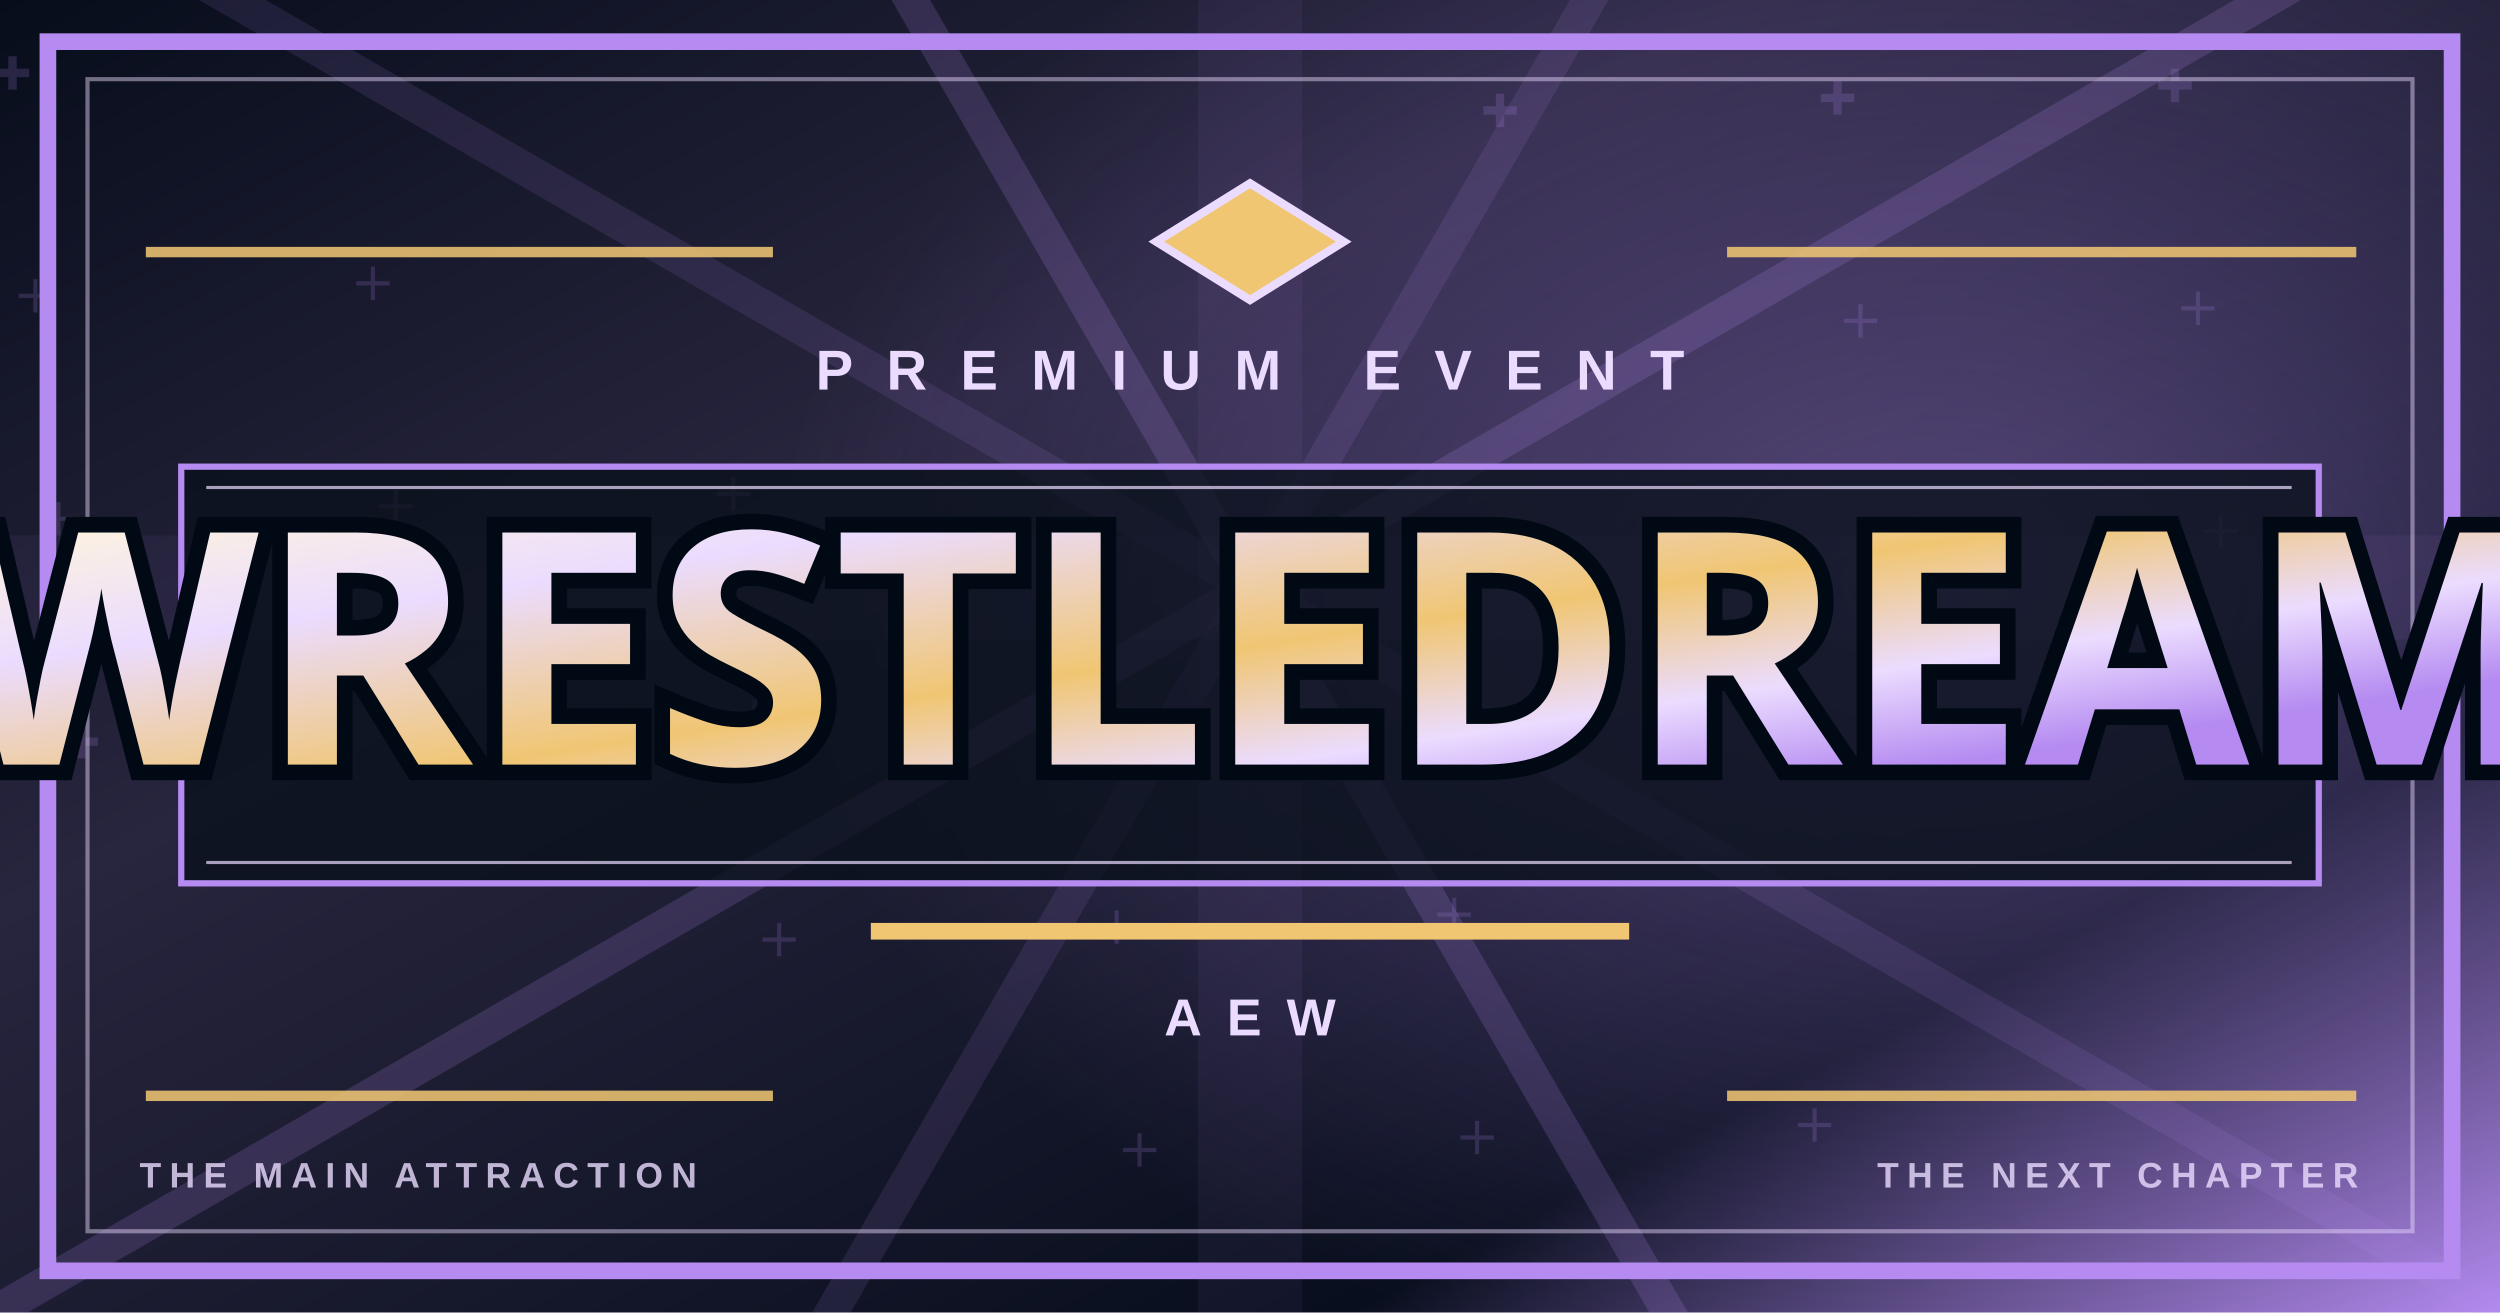
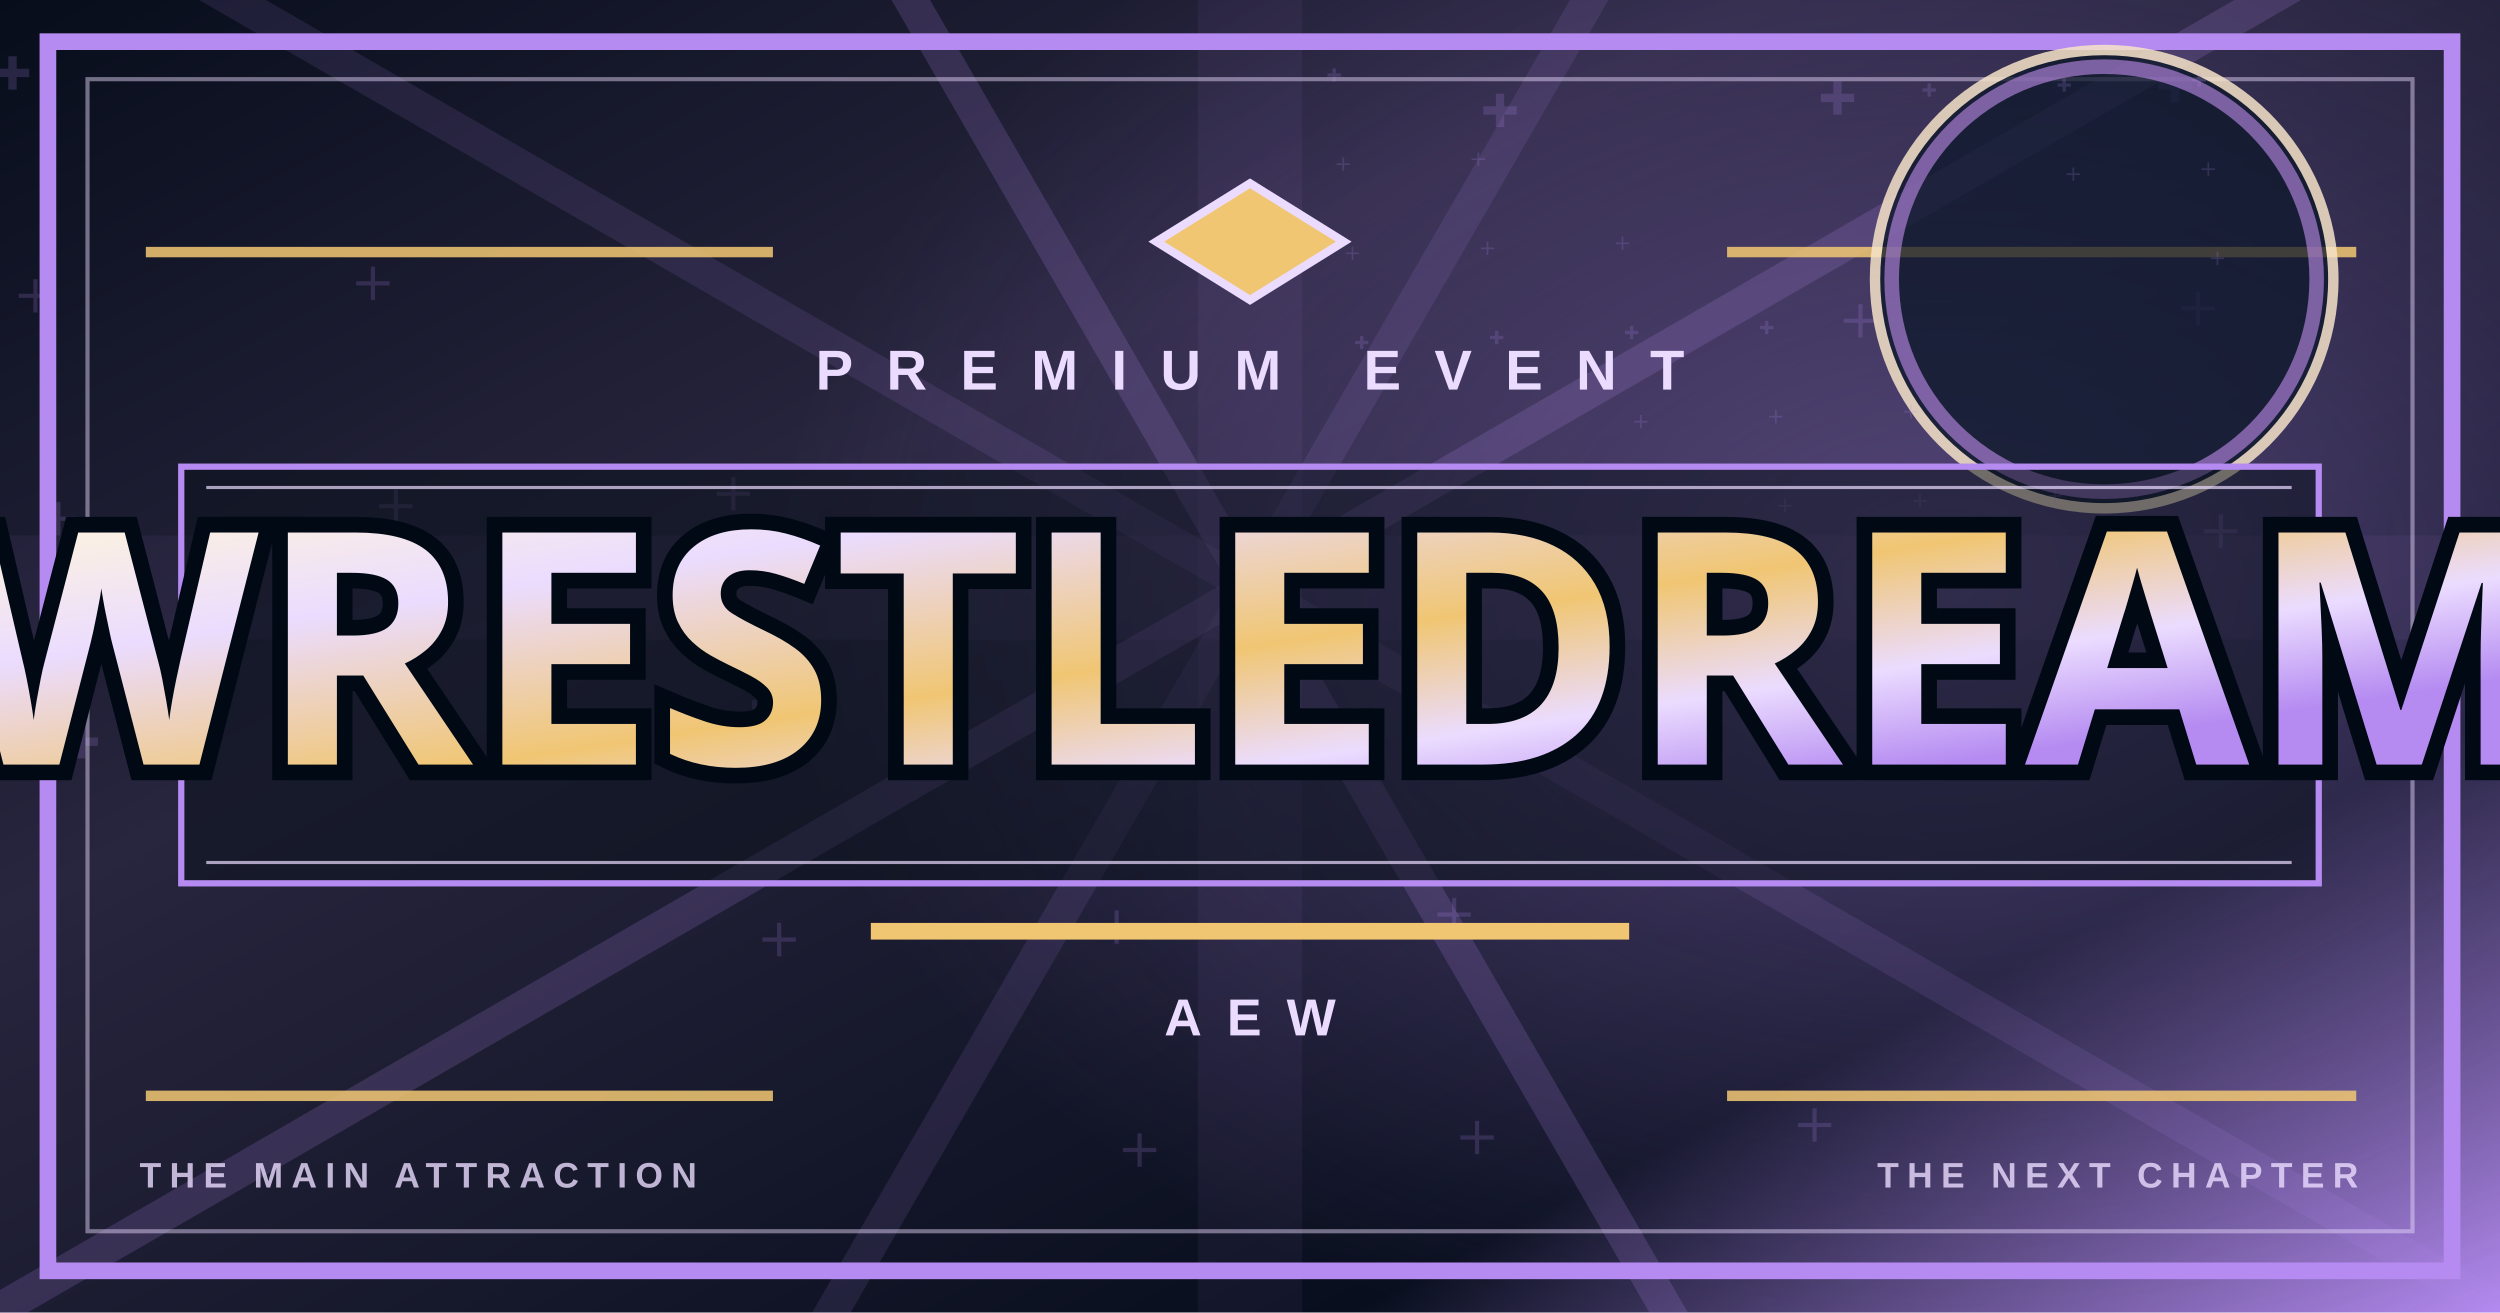
<svg xmlns="http://www.w3.org/2000/svg" width="1200" height="630" viewBox="0 0 1200 630" role="img" aria-label="WRESTLEDREAM event art">
  <defs>
    <linearGradient id="sky" x1="0" y1="0" x2="1" y2="1">
      <stop stop-color="#070d1b" />
      <stop offset=".35" stop-color="#28253e" />
      <stop offset=".77" stop-color="#080e1d" />
      <stop offset="1" stop-color="#b58bf1" />
    </linearGradient>
    <linearGradient id="chrome" x1="0" y1="0" x2="1" y2=".6">
      <stop stop-color="#fff5dc" />
      <stop offset=".27" stop-color="#ebdcff" />
      <stop offset=".59" stop-color="#f0c673" />
      <stop offset=".81" stop-color="#ebdcff" />
      <stop offset="1" stop-color="#b58bf1" />
    </linearGradient>
    <radialGradient id="spot">
      <stop stop-color="#b58bf1" stop-opacity=".39" />
      <stop offset="1" stop-color="#b58bf1" stop-opacity="0" />
    </radialGradient>
  </defs>
  <path fill="url(#sky)" d="M0 0h1200v630H0z" />
  <ellipse cx="935" cy="280" rx="570" ry="390" fill="url(#spot)" />
  <path d="M600 282L1680.0 282.0" stroke="#b58bf1" stroke-width="50" opacity="0.06" />
  <path d="M600 282L1535.3 822.0" stroke="#b58bf1" stroke-width="16" opacity="0.12" />
  <path d="M600 282L1140.0 1217.3" stroke="#b58bf1" stroke-width="16" opacity="0.18" />
  <path d="M600 282L600.0 1362.0" stroke="#b58bf1" stroke-width="50" opacity="0.06" />
  <path d="M600 282L60.0 1217.3" stroke="#b58bf1" stroke-width="16" opacity="0.12" />
  <path d="M600 282L-335.3 822.0" stroke="#b58bf1" stroke-width="16" opacity="0.18" />
  <path d="M600 282L-480.0 282.0" stroke="#b58bf1" stroke-width="50" opacity="0.06" />
  <path d="M600 282L-335.3 -258.0" stroke="#b58bf1" stroke-width="16" opacity="0.12" />
  <path d="M600 282L60.0 -653.3" stroke="#b58bf1" stroke-width="16" opacity="0.18" />
  <path d="M600 282L600.0 -798.0" stroke="#b58bf1" stroke-width="50" opacity="0.06" />
  <path d="M600 282L1140.0 -653.3" stroke="#b58bf1" stroke-width="16" opacity="0.12" />
  <path d="M600 282L1535.3 -258.0" stroke="#b58bf1" stroke-width="16" opacity="0.18" />
-   <g color="#b58bf1" opacity=".48" transform="translate(-60 0)">
+   <g id="ppw-event-crest" color="#b58bf1" opacity=".48" transform="translate(-60 0)">
    <path d="M58 35h16M66 27v16" stroke="currentColor" stroke-width="4" opacity=".38" />
    <path d="M231 136h16M239 128v16" stroke="currentColor" stroke-width="2" opacity=".38" />
    <path d="M404 237h16M412 229v16" stroke="currentColor" stroke-width="2" opacity=".38" />
    <path d="M577 338h16M585 330v16" stroke="currentColor" stroke-width="4" opacity=".38" />
    <path d="M750 439h16M758 431v16" stroke="currentColor" stroke-width="2" opacity=".38" />
    <path d="M923 540h16M931 532v16" stroke="currentColor" stroke-width="2" opacity=".38" />
    <path d="M1096 41h16M1104 33v16" stroke="currentColor" stroke-width="4" opacity=".38" />
    <path d="M69 142h16M77 134v16" stroke="currentColor" stroke-width="2" opacity=".38" />
    <path d="M242 243h16M250 235v16" stroke="currentColor" stroke-width="2" opacity=".38" />
    <path d="M415 344h16M423 336v16" stroke="currentColor" stroke-width="4" opacity=".38" />
    <path d="M588 445h16M596 437v16" stroke="currentColor" stroke-width="2" opacity=".38" />
    <path d="M761 546h16M769 538v16" stroke="currentColor" stroke-width="2" opacity=".38" />
    <path d="M934 47h16M942 39v16" stroke="currentColor" stroke-width="4" opacity=".38" />
    <path d="M1107 148h16M1115 140v16" stroke="currentColor" stroke-width="2" opacity=".38" />
    <path d="M80 249h16M88 241v16" stroke="currentColor" stroke-width="2" opacity=".38" />
    <path d="M253 350h16M261 342v16" stroke="currentColor" stroke-width="4" opacity=".38" />
    <path d="M426 451h16M434 443v16" stroke="currentColor" stroke-width="2" opacity=".38" />
    <path d="M599 552h16M607 544v16" stroke="currentColor" stroke-width="2" opacity=".38" />
    <path d="M772 53h16M780 45v16" stroke="currentColor" stroke-width="4" opacity=".38" />
    <path d="M945 154h16M953 146v16" stroke="currentColor" stroke-width="2" opacity=".38" />
    <path d="M1118 255h16M1126 247v16" stroke="currentColor" stroke-width="2" opacity=".38" />
    <path d="M91 356h16M99 348v16" stroke="currentColor" stroke-width="4" opacity=".38" />
    <g fill="none" stroke="currentColor" stroke-width="11" stroke-linecap="round" stroke-linejoin="round">M823 384q-107-166 49-249 118-43 197 61M934 161l36 72 76 13-57 53 15 76-70-38-72 38 15-76-57-53 76-13Z</g>
  </g>
  <path d="M23 20h1154v590H23Z" fill="none" stroke="#b58bf1" stroke-width="8" />
  <path d="M42 38h1116v553H42Z" fill="none" stroke="#ebdcff" stroke-width="2" opacity=".46" />
  <path d="M70 121h301M829 121h302M70 526h301M829 526h302" stroke="#f0c673" stroke-width="5" opacity=".86" />
  <path d="M600 88l45 28-45 28-45-28Z" fill="#f0c673" stroke="#ebdcff" stroke-width="4" />
  <text x="600" y="187" font-family="Arial,sans-serif" text-anchor="middle" font-size="27" letter-spacing="16" font-weight="900" fill="#ebdcff">PREMIUM EVENT</text>
-   <path d="M87 224H1113V424H87Z" fill="#09101bc4" stroke="#b58bf1" stroke-width="3" />
+   <circle cx="1010" cy="134" r="110" fill="#0d1729e0" stroke="#f6e3c8" stroke-width="5" opacity=".85" />
+   <circle cx="1010" cy="134" r="102" fill="none" stroke="#c08eec" stroke-width="7" opacity=".6" />
+   <use href="#ppw-event-crest" transform="translate(1010 134) scale(.40) translate(-930 -280)" opacity=".98" />
+   <path d="M87 224H1113V424H87Z" fill="#09101b82" stroke="#b58bf1" stroke-width="3" />
  <path d="M99 234h1001M99 414h1001" stroke="#ebdcff" stroke-width="1.5" opacity=".7" />
  <text x="600" y="367" text-anchor="middle" font-family="Impact,'Arial Black',sans-serif" font-size="156" font-weight="1000" textLength="944" lengthAdjust="spacingAndGlyphs" fill="url(#chrome)" stroke="#010914" stroke-width="15" paint-order="stroke">WRESTLEDREAM</text>
  <path d="M418 447h364" stroke="#f0c673" stroke-width="8" />
  <text x="600" y="497" text-anchor="middle" fill="#ebdcff" font-family="Arial,sans-serif" font-size="25" font-weight="900" letter-spacing="12">AEW</text>
  <text x="67" y="570" fill="#ebdcff" opacity=".8" font-family="Arial,sans-serif" font-size="17" font-weight="900" letter-spacing="4">THE MAIN ATTRACTION</text>
  <text x="1132" y="570" text-anchor="end" fill="#ebdcff" opacity=".8" font-family="Arial,sans-serif" font-size="17" font-weight="900" letter-spacing="4">THE NEXT CHAPTER</text>
</svg>
